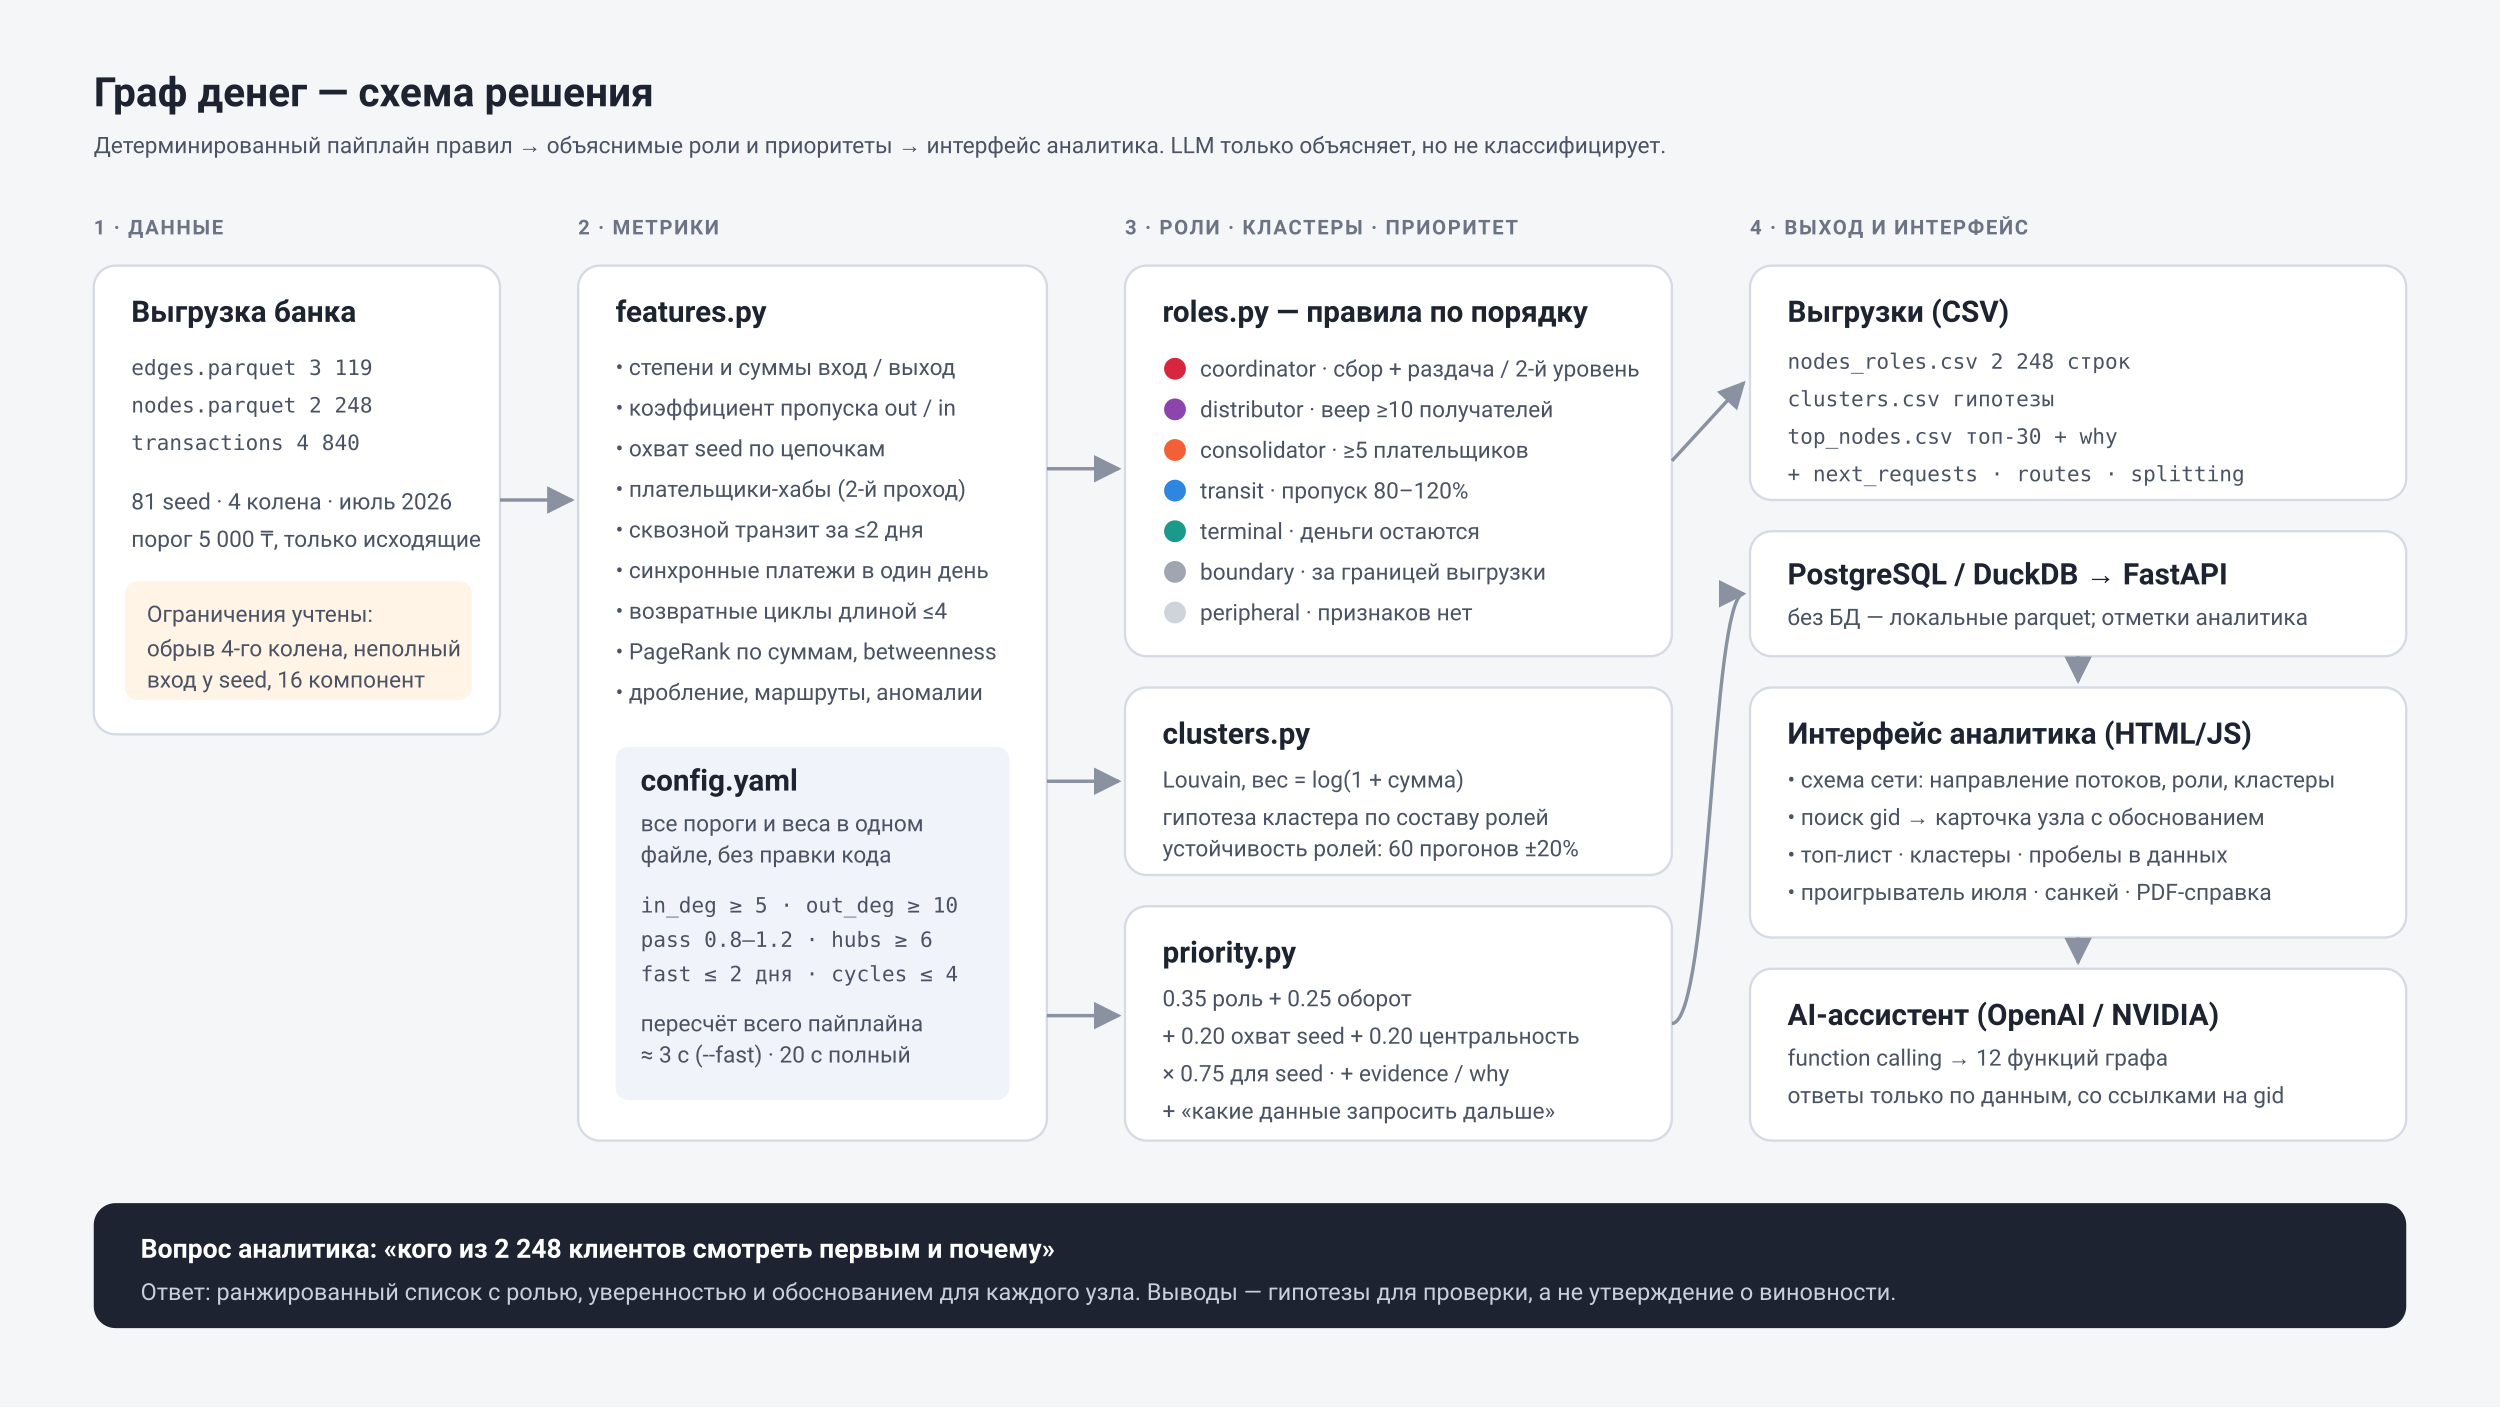
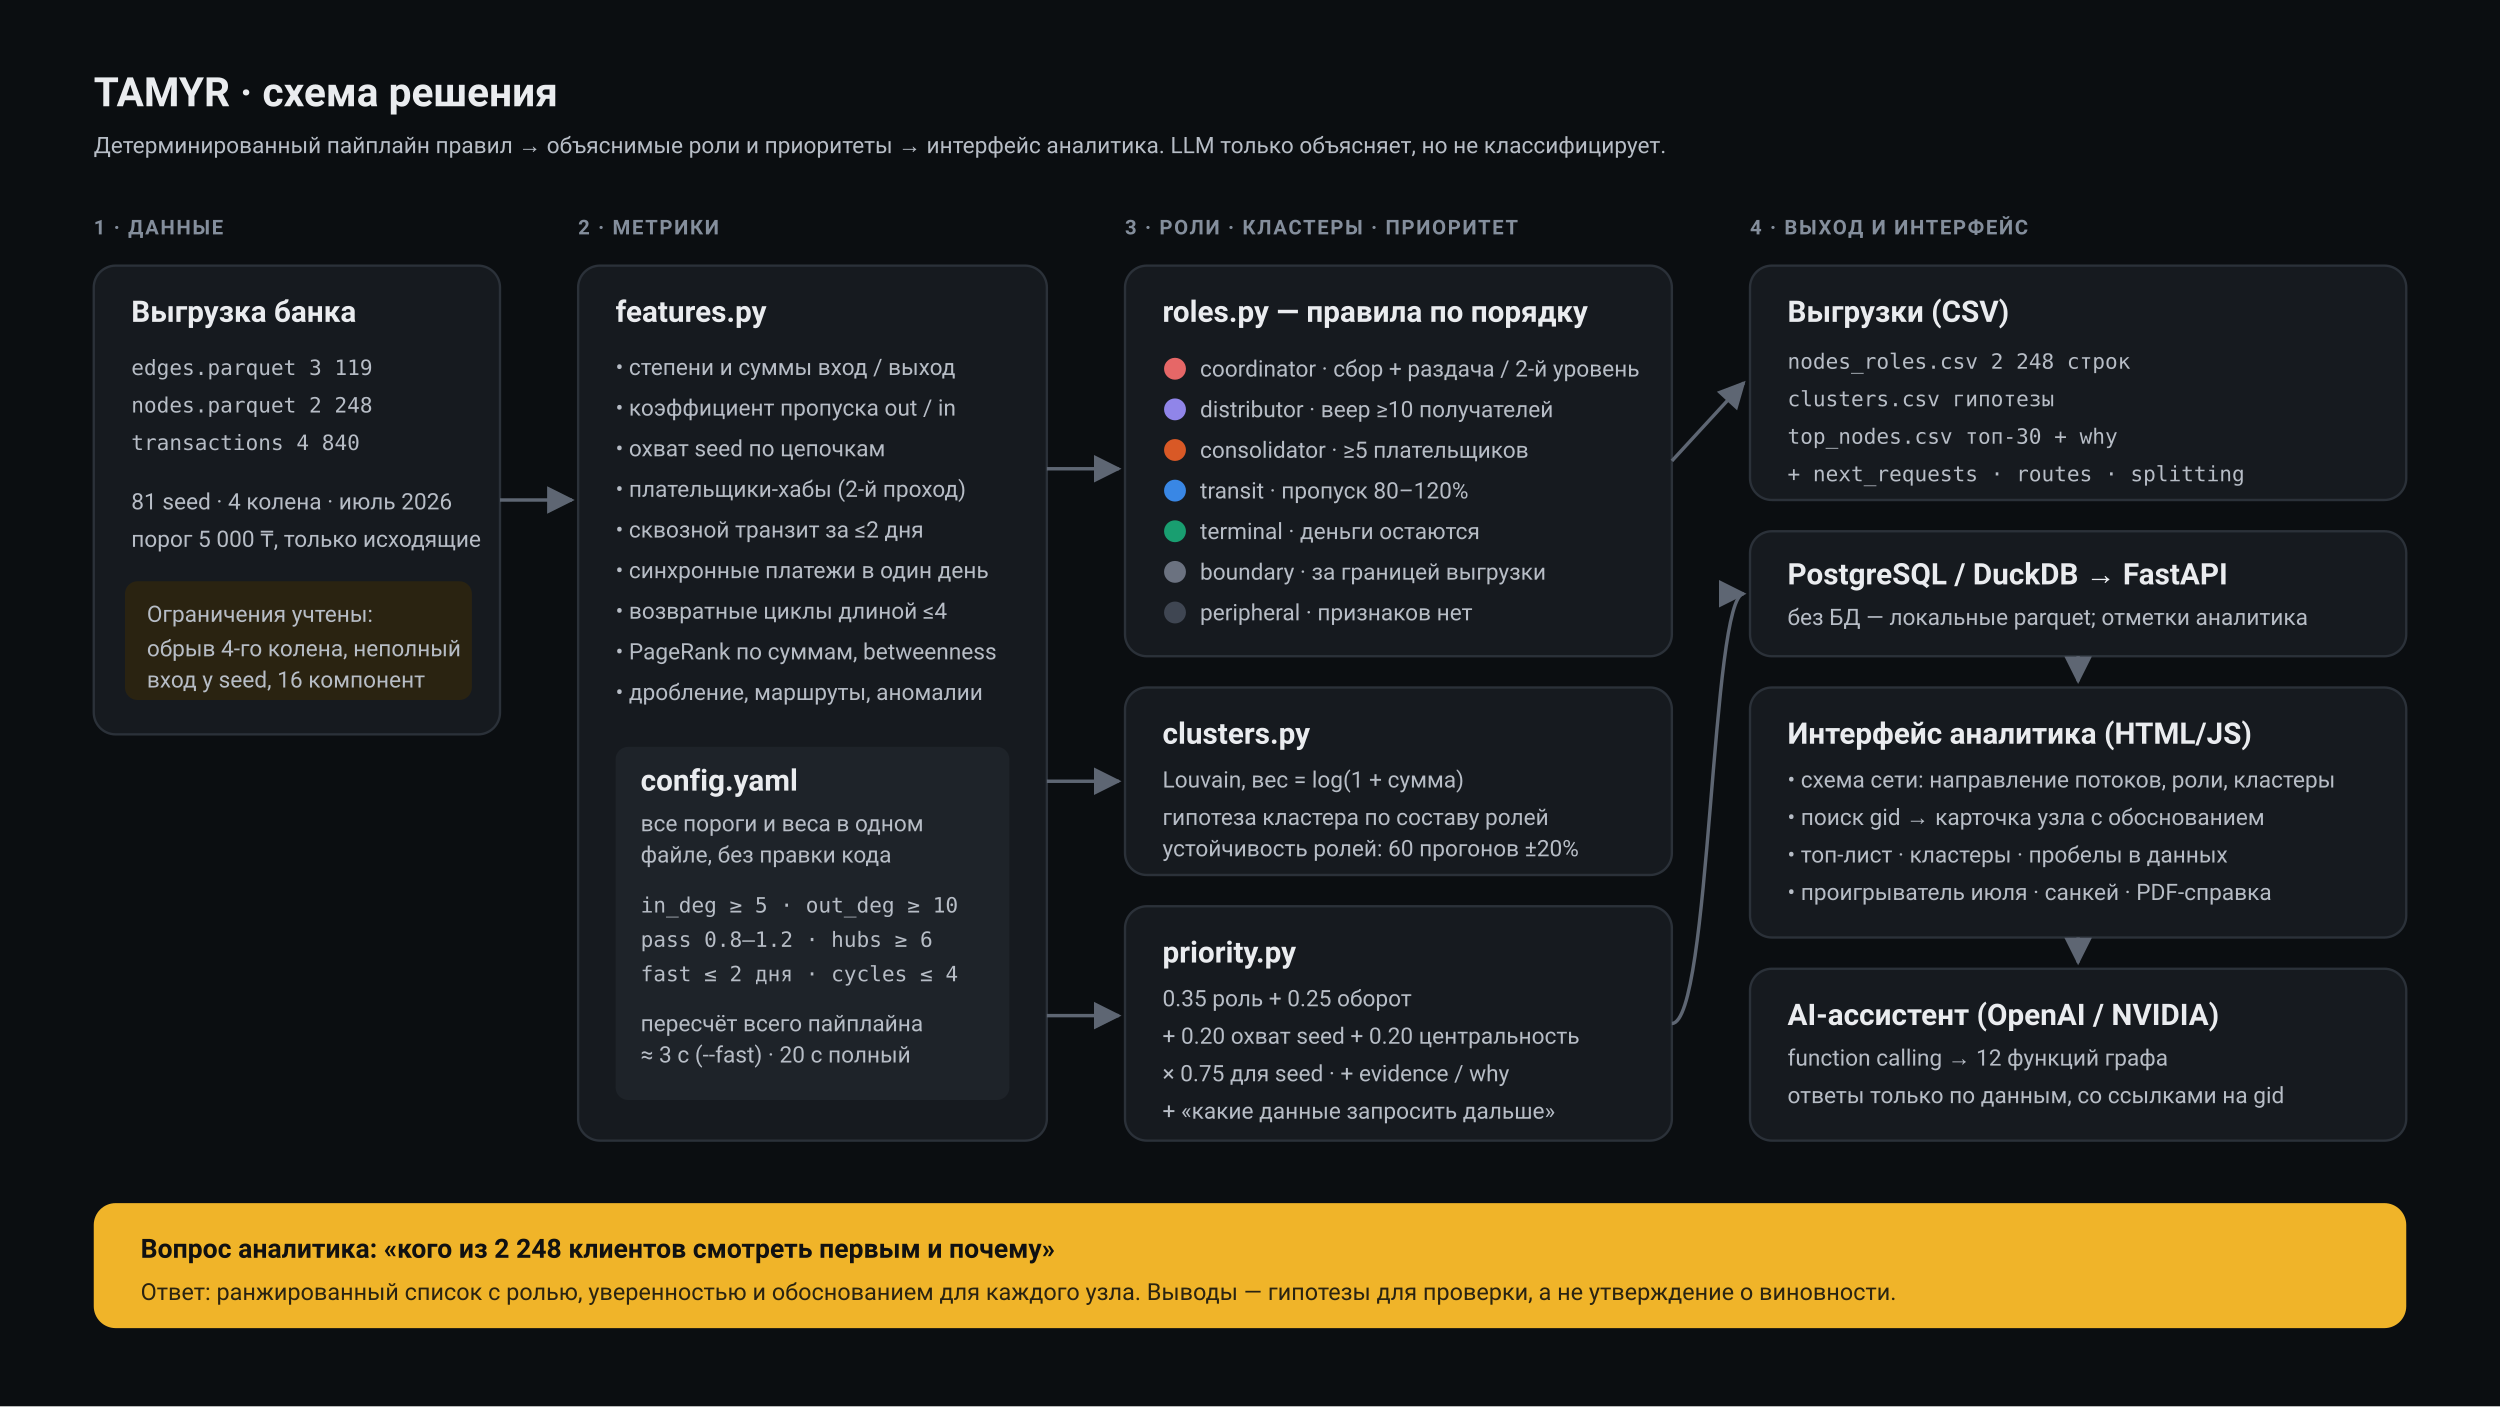
<svg xmlns="http://www.w3.org/2000/svg" viewBox="0 0 1600 900" width="1600" height="900" font-family="-apple-system, 'Segoe UI', Roboto, Arial, sans-serif">
  <defs>
    <marker id="a" viewBox="0 0 10 10" refX="9" refY="5" markerWidth="8" markerHeight="8" orient="auto">
-       <path d="M0,0 L10,5 L0,10 z" fill="#8a91a0" />
+       <path d="M0,0 L10,5 L0,10 z" fill="#5E6673" />
    </marker>
    <style>
-       .t { font-size: 26px; font-weight: 700; fill: #1d2330; }
-       .h { font-size: 19px; font-weight: 700; fill: #1d2330; }
-       .s { font-size: 14.5px; fill: #4a5263; }
-       .m { font-size: 13.5px; fill: #4a5263; font-family: ui-monospace, Menlo, Consolas, monospace; }
-       .k { font-size: 13px; fill: #6b7385; letter-spacing: .08em; font-weight: 600; }
-       .box { fill: #fff; stroke: #d5dae3; stroke-width: 1.5; rx: 14; }
-       .ln { stroke: #8a91a0; stroke-width: 2.2; fill: none; marker-end: url(#a); }
+       .t { font-size: 26px; font-weight: 700; fill: #EAECEF; }
+       .h { font-size: 19px; font-weight: 700; fill: #EAECEF; }
+       .s { font-size: 14.5px; fill: #B7BDC6; }
+       .m { font-size: 13.5px; fill: #B7BDC6; font-family: ui-monospace, Menlo, Consolas, monospace; }
+       .k { font-size: 13px; fill: #848E9C; letter-spacing: .08em; font-weight: 600; }
+       .box { fill: #161A1F; stroke: #2B3139; stroke-width: 1.5; rx: 14; }
+       .ln { stroke: #5E6673; stroke-width: 2.2; fill: none; marker-end: url(#a); }
    </style>
  </defs>
-   <rect width="1600" height="900" fill="#f5f6f8" />
-   <text x="60" y="68" class="t">Граф денег — схема решения</text>
+   <rect width="1600" height="900" fill="#0B0E11" />
+   <text x="60" y="68" class="t">TAMYR · схема решения</text>
  <text x="60" y="98" class="s">Детерминированный пайплайн правил → объяснимые роли и приоритеты → интерфейс аналитика. LLM только объясняет, но не классифицирует.</text>
  <text x="60" y="150" class="k">1 · ДАННЫЕ</text>
  <text x="370" y="150" class="k">2 · МЕТРИКИ</text>
  <text x="720" y="150" class="k">3 · РОЛИ · КЛАСТЕРЫ · ПРИОРИТЕТ</text>
  <text x="1120" y="150" class="k">4 · ВЫХОД И ИНТЕРФЕЙС</text>
  <rect x="60" y="170" width="260" height="300" class="box" />
  <text x="84" y="206" class="h">Выгрузка банка</text>
  <text x="84" y="240" class="m">edges.parquet    3 119</text>
  <text x="84" y="264" class="m">nodes.parquet    2 248</text>
  <text x="84" y="288" class="m">transactions     4 840</text>
  <text x="84" y="326" class="s">81 seed · 4 колена · июль 2026</text>
  <text x="84" y="350" class="s">порог 5 000 ₸, только исходящие</text>
-   <rect x="80" y="372" width="222" height="76" rx="8" fill="#fff4e5" />
-   <text x="94" y="398" class="s" fill="#b54708">Ограничения учтены:</text>
+   <rect x="80" y="372" width="222" height="76" rx="8" fill="#2A2311" />
+   <text x="94" y="398" class="s" fill="#F0B429">Ограничения учтены:</text>
  <text x="94" y="420" class="s">обрыв 4-го колена, неполный</text>
  <text x="94" y="440" class="s">вход у seed, 16 компонент</text>
  <rect x="370" y="170" width="300" height="560" class="box" />
  <text x="394" y="206" class="h">features.py</text>
  <text x="394" y="240" class="s">• степени и суммы вход / выход</text>
  <text x="394" y="266" class="s">• коэффициент пропуска out / in</text>
  <text x="394" y="292" class="s">• охват seed по цепочкам</text>
  <text x="394" y="318" class="s">• плательщики-хабы (2-й проход)</text>
  <text x="394" y="344" class="s">• сквозной транзит за ≤2 дня</text>
  <text x="394" y="370" class="s">• синхронные платежи в один день</text>
  <text x="394" y="396" class="s">• возвратные циклы длиной ≤4</text>
  <text x="394" y="422" class="s">• PageRank по суммам, betweenness</text>
  <text x="394" y="448" class="s">• дробление, маршруты, аномалии</text>
-   <rect x="394" y="478" width="252" height="226" rx="8" fill="#f0f3fa" />
+   <rect x="394" y="478" width="252" height="226" rx="8" fill="#1E2329" />
  <text x="410" y="506" class="h" font-size="16">config.yaml</text>
  <text x="410" y="532" class="s">все пороги и веса в одном</text>
  <text x="410" y="552" class="s">файле, без правки кода</text>
  <text x="410" y="584" class="m">in_deg ≥ 5 · out_deg ≥ 10</text>
  <text x="410" y="606" class="m">pass 0.8–1.2 · hubs ≥ 6</text>
  <text x="410" y="628" class="m">fast ≤ 2 дня · cycles ≤ 4</text>
  <text x="410" y="660" class="s">пересчёт всего пайплайна</text>
  <text x="410" y="680" class="s">≈ 3 с (--fast) · 20 с полный</text>
  <rect x="720" y="170" width="350" height="250" class="box" />
  <text x="744" y="206" class="h">roles.py — правила по порядку</text>
  <g font-size="14.5">
-     <circle cx="752" cy="236" r="7" fill="#d7263d" />
+     <circle cx="752" cy="236" r="7" fill="#e66767" />
    <text x="768" y="241" class="s">coordinator · сбор + раздача / 2-й уровень</text>
-     <circle cx="752" cy="262" r="7" fill="#8e44ad" />
+     <circle cx="752" cy="262" r="7" fill="#9085e9" />
    <text x="768" y="267" class="s">distributor · веер ≥10 получателей</text>
-     <circle cx="752" cy="288" r="7" fill="#f46036" />
+     <circle cx="752" cy="288" r="7" fill="#d95926" />
    <text x="768" y="293" class="s">consolidator · ≥5 плательщиков</text>
-     <circle cx="752" cy="314" r="7" fill="#2e86de" />
+     <circle cx="752" cy="314" r="7" fill="#3987e5" />
    <text x="768" y="319" class="s">transit · пропуск 80–120%</text>
-     <circle cx="752" cy="340" r="7" fill="#1b998b" />
+     <circle cx="752" cy="340" r="7" fill="#199e70" />
    <text x="768" y="345" class="s">terminal · деньги остаются</text>
-     <circle cx="752" cy="366" r="7" fill="#a0a6b1" />
+     <circle cx="752" cy="366" r="7" fill="#6B7280" />
    <text x="768" y="371" class="s">boundary · за границей выгрузки</text>
-     <circle cx="752" cy="392" r="7" fill="#cfd3da" />
+     <circle cx="752" cy="392" r="7" fill="#3F4652" />
    <text x="768" y="397" class="s">peripheral · признаков нет</text>
  </g>
  <rect x="720" y="440" width="350" height="120" class="box" />
  <text x="744" y="476" class="h">clusters.py</text>
  <text x="744" y="504" class="s">Louvain, вес = log(1 + сумма)</text>
  <text x="744" y="528" class="s">гипотеза кластера по составу ролей</text>
-   <text x="744" y="548" class="s" fill="#1b998b">устойчивость ролей: 60 прогонов ±20%</text>
+   <text x="744" y="548" class="s" fill="#2EBD85">устойчивость ролей: 60 прогонов ±20%</text>
  <rect x="720" y="580" width="350" height="150" class="box" />
  <text x="744" y="616" class="h">priority.py</text>
  <text x="744" y="644" class="s">0.35 роль + 0.25 оборот</text>
  <text x="744" y="668" class="s">+ 0.20 охват seed + 0.20 центральность</text>
  <text x="744" y="692" class="s">× 0.75 для seed · + evidence / why</text>
  <text x="744" y="716" class="s">+ «какие данные запросить дальше»</text>
  <rect x="1120" y="170" width="420" height="150" class="box" />
  <text x="1144" y="206" class="h">Выгрузки (CSV)</text>
  <text x="1144" y="236" class="m">nodes_roles.csv   2 248 строк</text>
  <text x="1144" y="260" class="m">clusters.csv      гипотезы</text>
  <text x="1144" y="284" class="m">top_nodes.csv     топ-30 + why</text>
  <text x="1144" y="308" class="m">+ next_requests · routes · splitting</text>
  <rect x="1120" y="340" width="420" height="80" class="box" />
  <text x="1144" y="374" class="h">PostgreSQL / DuckDB → FastAPI</text>
  <text x="1144" y="400" class="s">без БД — локальные parquet; отметки аналитика</text>
  <rect x="1120" y="440" width="420" height="160" class="box" />
  <text x="1144" y="476" class="h">Интерфейс аналитика (HTML/JS)</text>
  <text x="1144" y="504" class="s">• схема сети: направление потоков, роли, кластеры</text>
  <text x="1144" y="528" class="s">• поиск gid → карточка узла с обоснованием</text>
  <text x="1144" y="552" class="s">• топ-лист · кластеры · пробелы в данных</text>
  <text x="1144" y="576" class="s">• проигрыватель июля · санкей · PDF-справка</text>
-   <rect x="1120" y="620" width="420" height="110" class="box" fill="#eef2ff" stroke="#b9c6f5" />
+   <rect x="1120" y="620" width="420" height="110" class="box" fill="#1E2329" stroke="#F0B429" />
  <text x="1144" y="656" class="h">AI-ассистент (OpenAI / NVIDIA)</text>
  <text x="1144" y="682" class="s">function calling → 12 функций графа</text>
  <text x="1144" y="706" class="s">ответы только по данным, со ссылками на gid</text>
  <path d="M320,320 L366,320" class="ln" />
  <path d="M670,300 L716,300" class="ln" />
  <path d="M670,500 L716,500" class="ln" />
  <path d="M670,650 L716,650" class="ln" />
  <path d="M1070,295 L1116,245" class="ln" />
  <path d="M1070,655 C1095,655 1095,380 1116,380" class="ln" />
  <path d="M1330,420 L1330,436" class="ln" />
  <path d="M1330,600 L1330,616" class="ln" />
-   <rect x="60" y="770" width="1480" height="80" rx="14" fill="#1d2330" />
-   <text x="90" y="805" font-size="17" fill="#fff" font-weight="600">Вопрос аналитика: «кого из 2 248 клиентов смотреть первым и почему»</text>
-   <text x="90" y="832" font-size="15" fill="#c9cfdb">Ответ: ранжированный список с ролью, уверенностью и обоснованием для каждого узла. Выводы — гипотезы для проверки, а не утверждение о виновности.</text>
+   <rect x="60" y="770" width="1480" height="80" rx="14" fill="#F0B429" />
+   <text x="90" y="805" font-size="17" fill="#111" font-weight="700">Вопрос аналитика: «кого из 2 248 клиентов смотреть первым и почему»</text>
+   <text x="90" y="832" font-size="15" fill="#2A2311">Ответ: ранжированный список с ролью, уверенностью и обоснованием для каждого узла. Выводы — гипотезы для проверки, а не утверждение о виновности.</text>
</svg>
